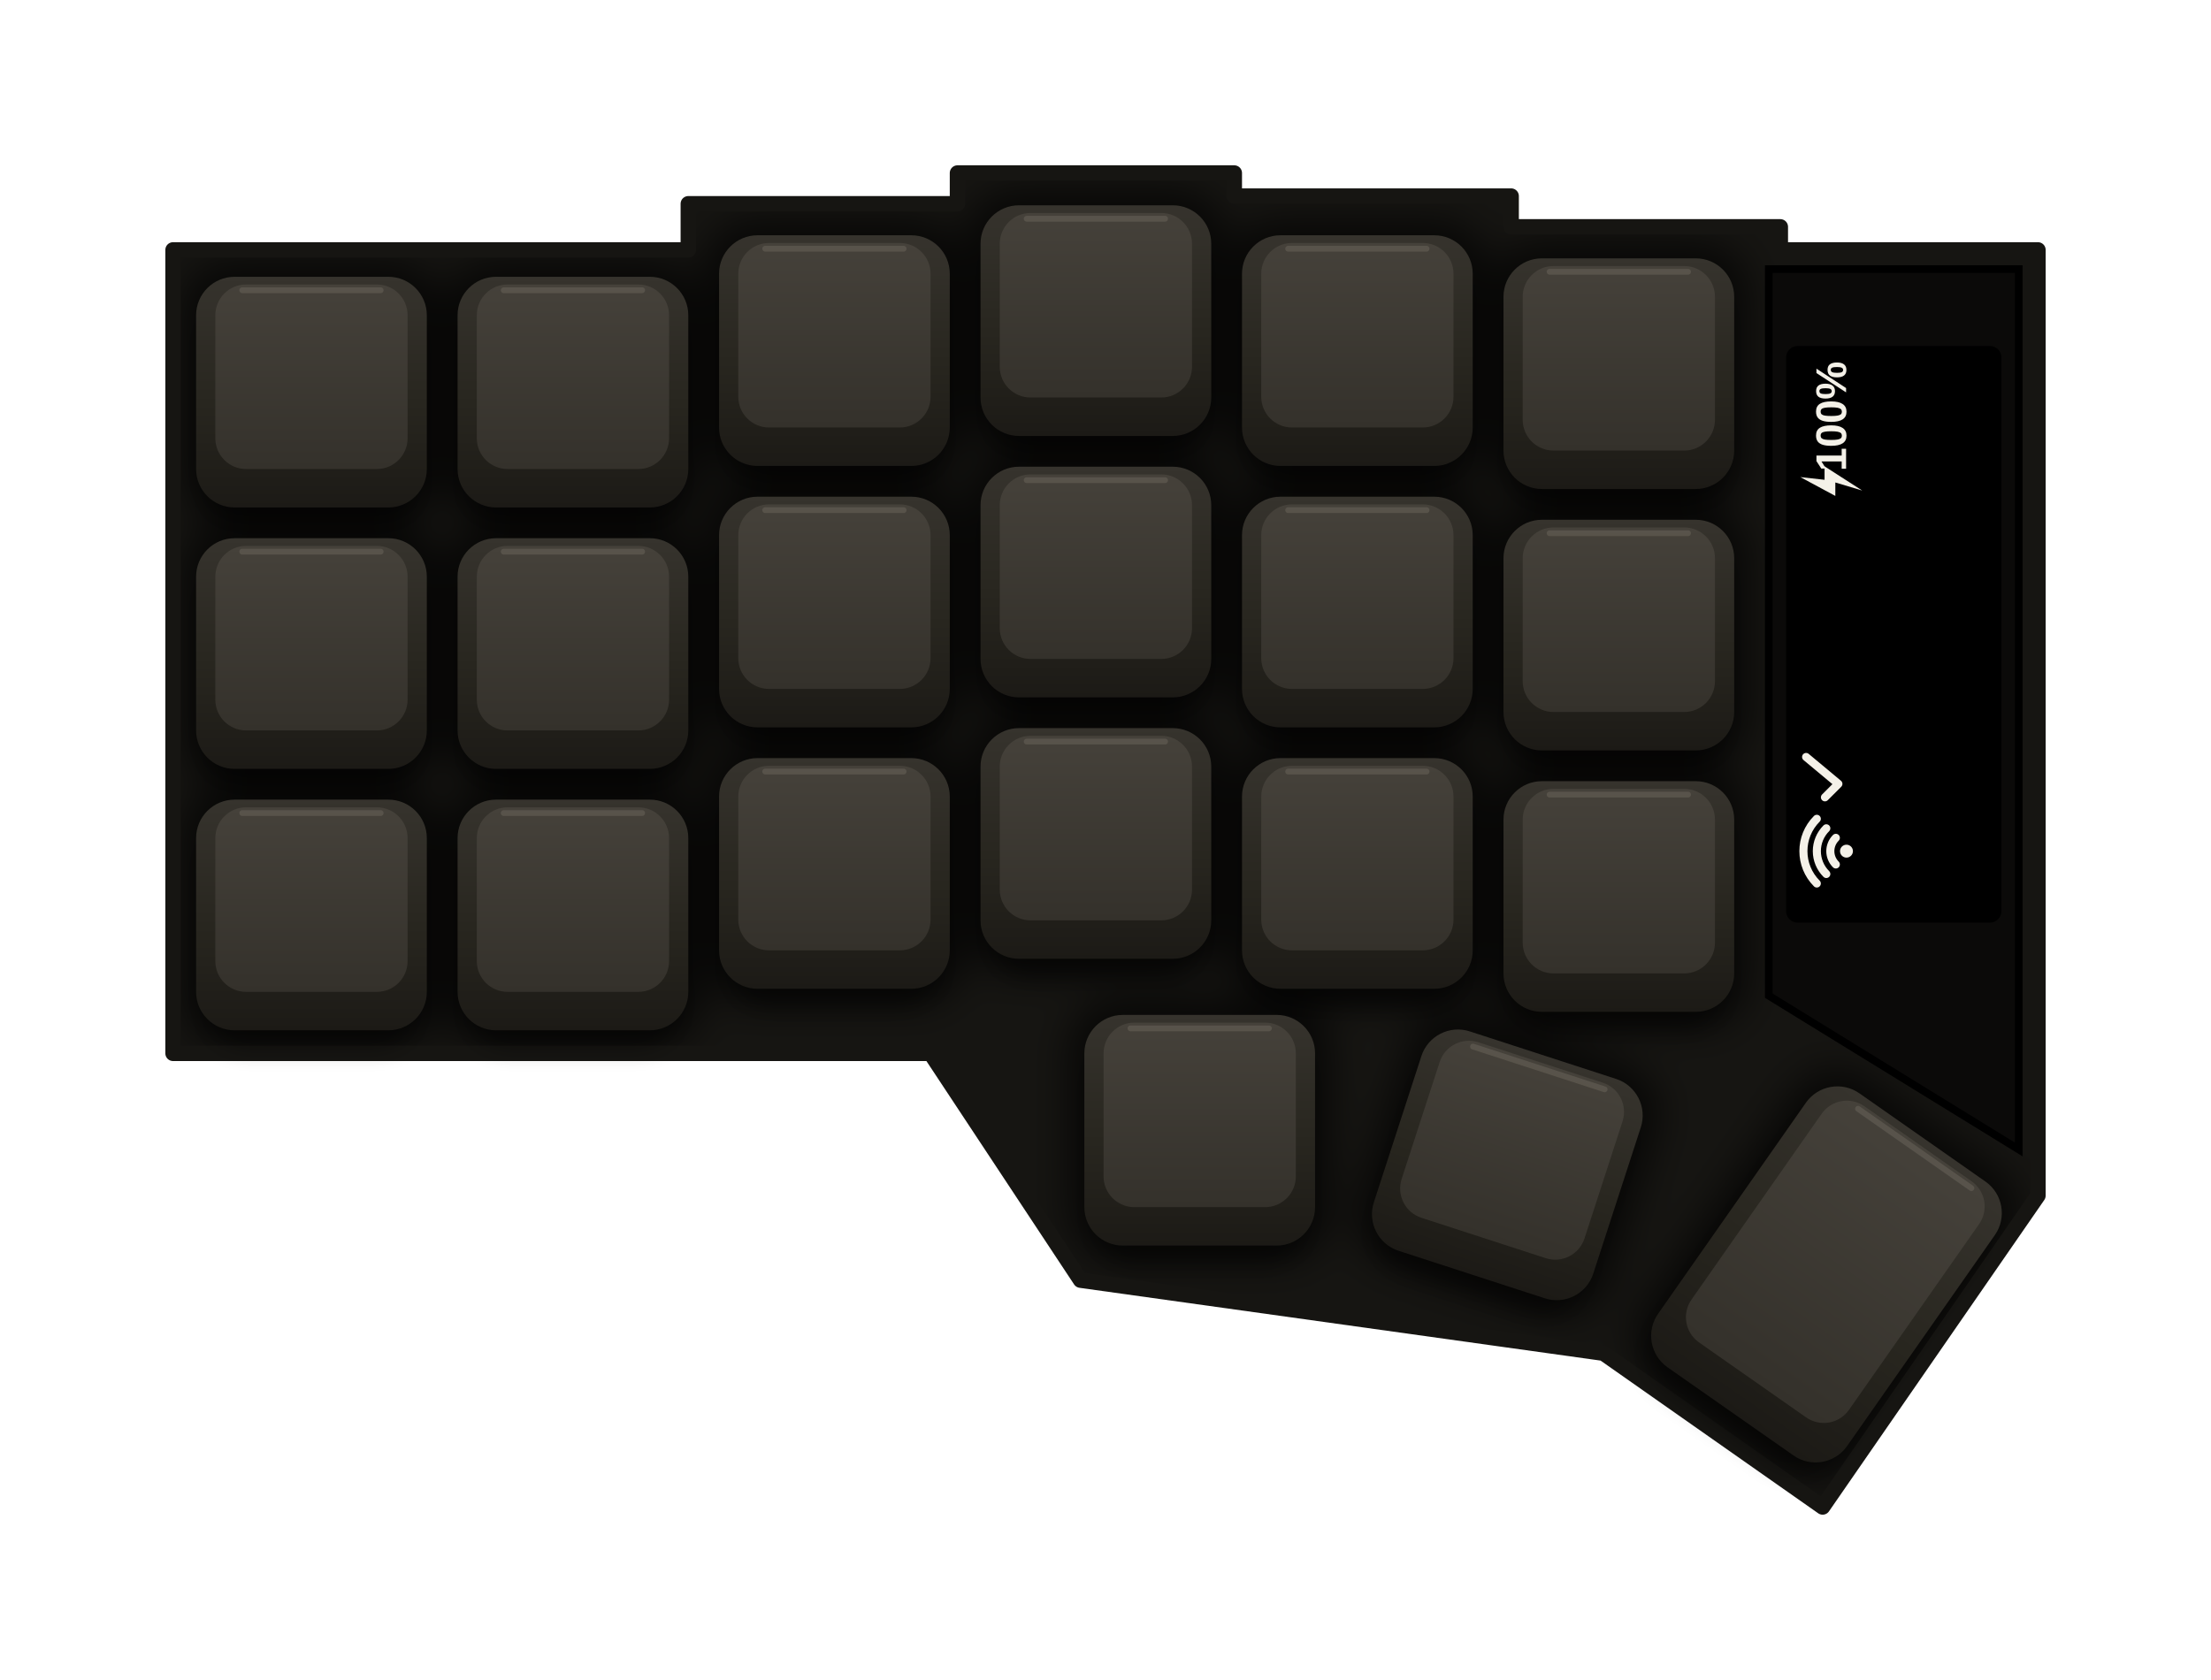
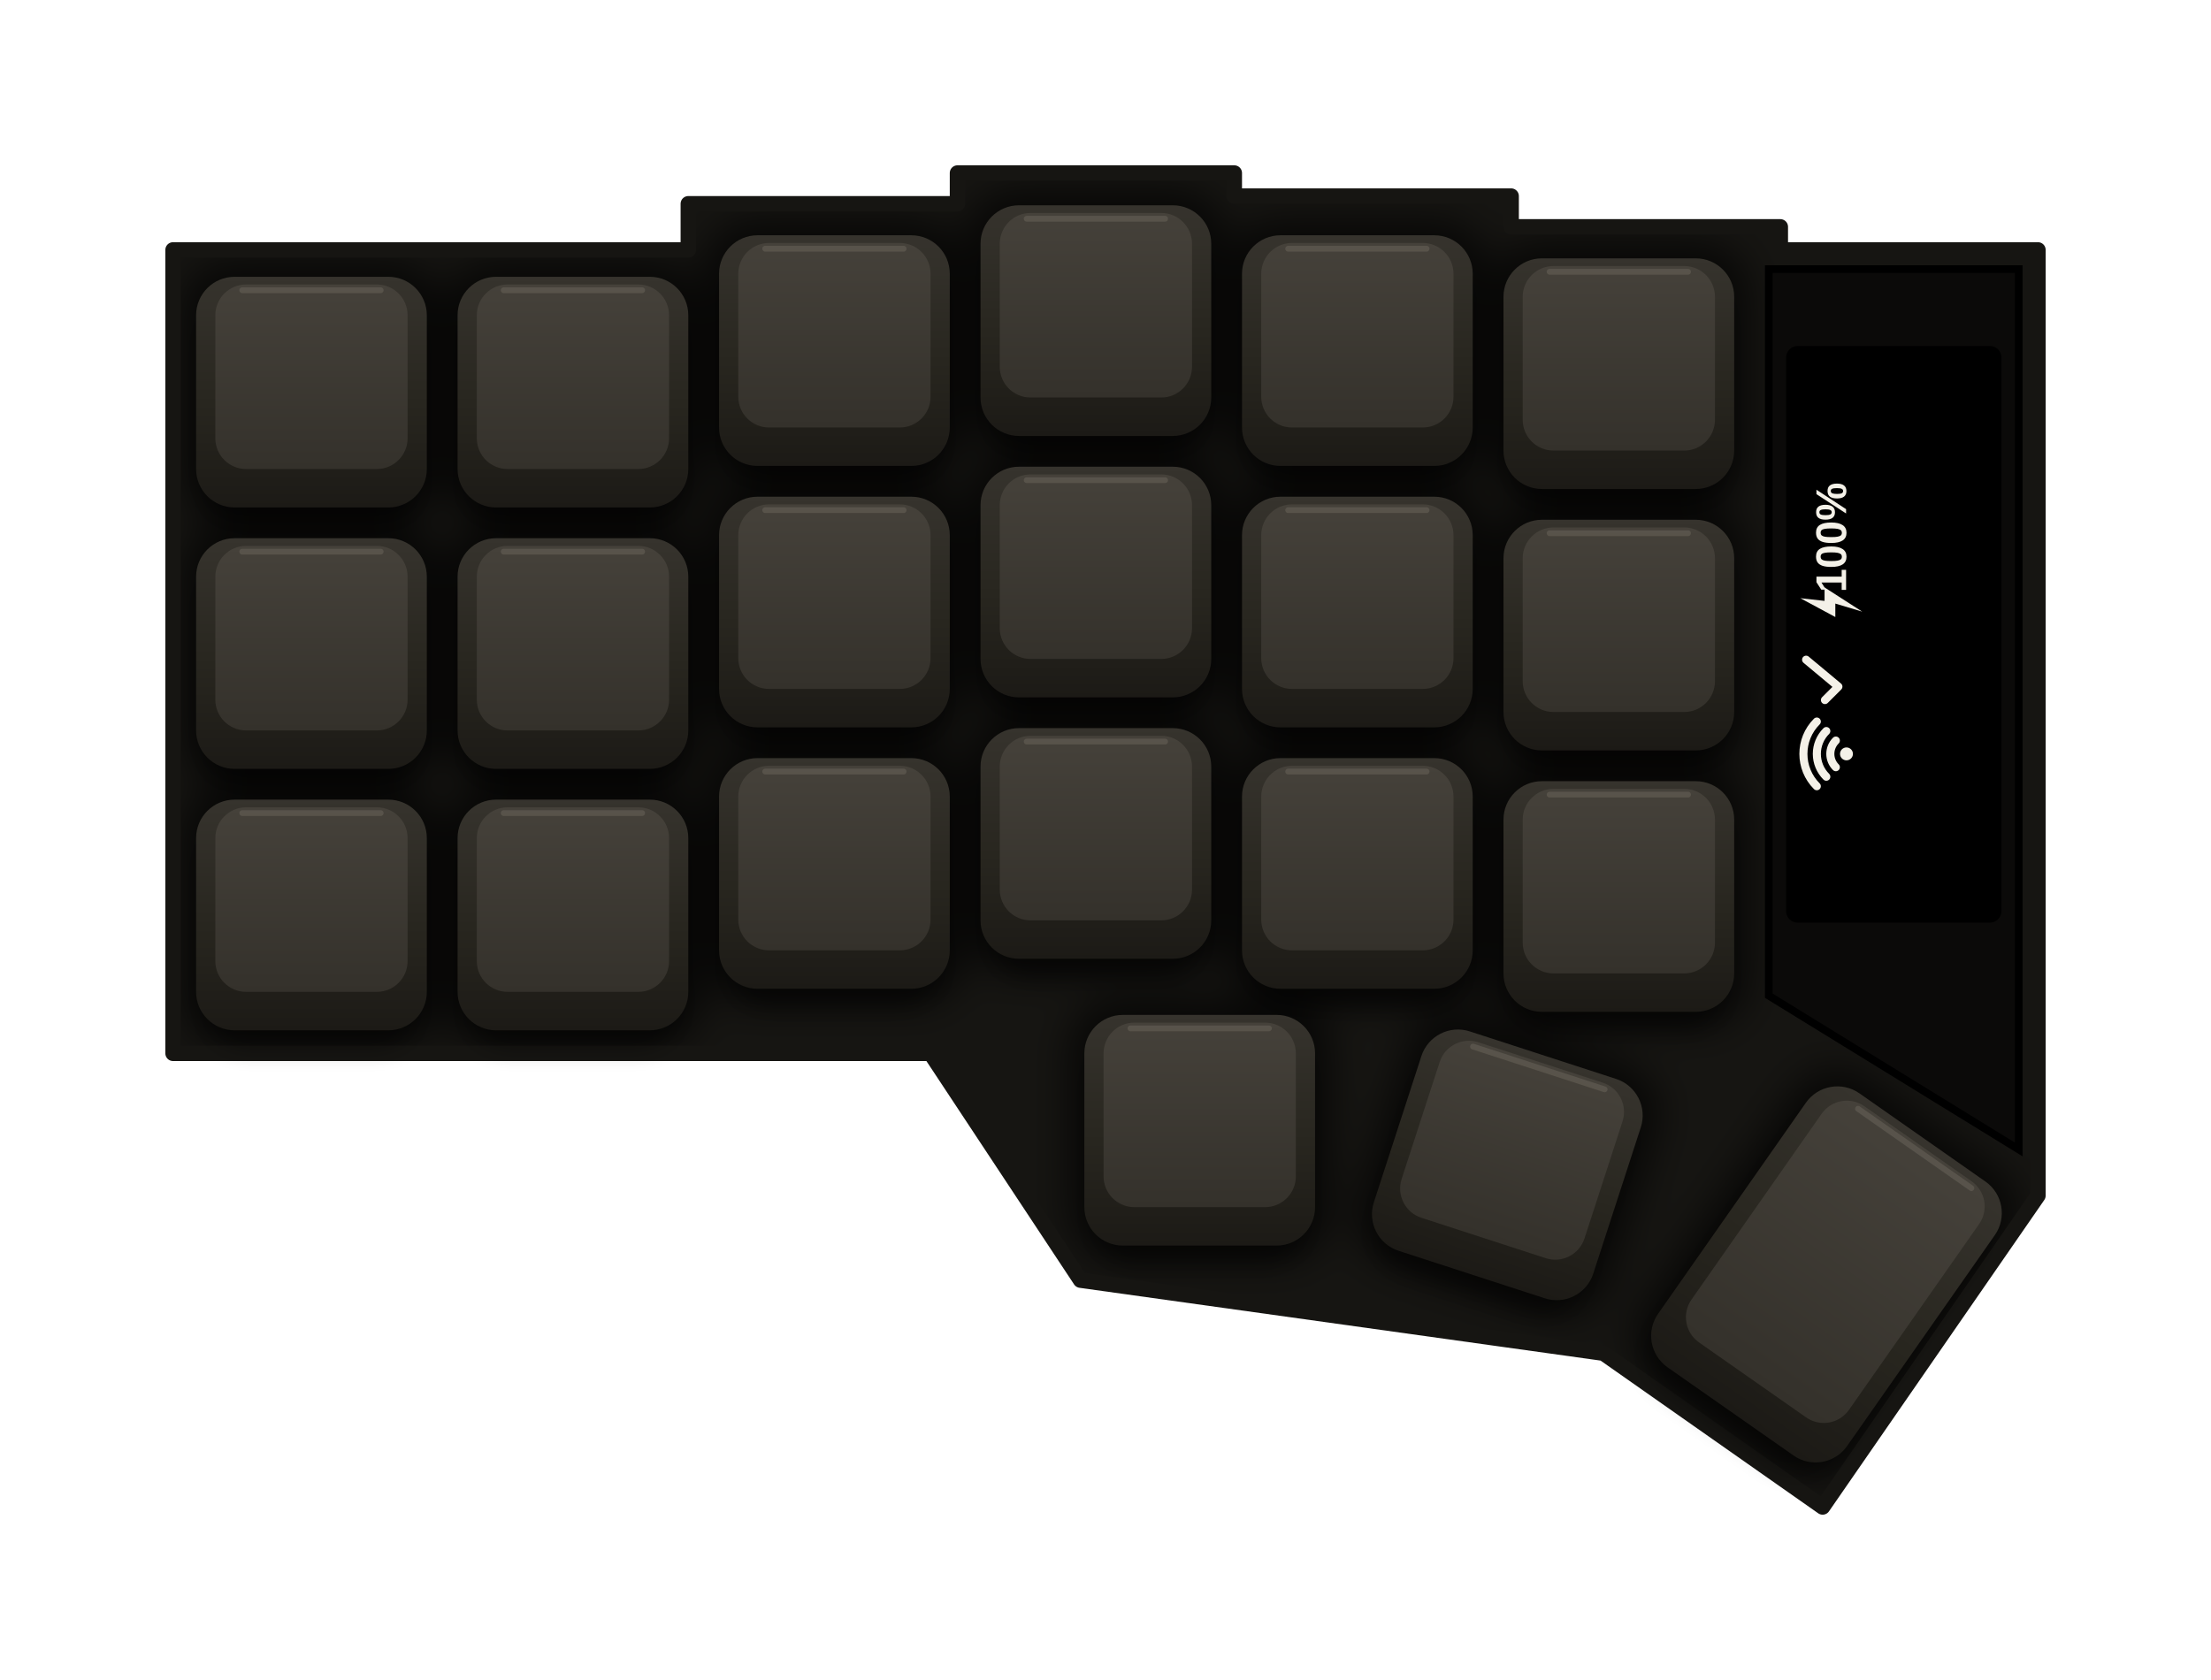
<svg xmlns="http://www.w3.org/2000/svg" viewBox="0 0 575 437" width="575" height="437">
  <defs>
    <linearGradient id="falda" x1="0" y1="0" x2="0" y2="1">
      <stop offset="0" stop-color="#36332d" />
      <stop offset="0.55" stop-color="#28261f" />
      <stop offset="1" stop-color="#1c1a16" />
    </linearGradient>
    <linearGradient id="cara" x1="0" y1="0" x2="0" y2="1">
      <stop offset="0" stop-color="#45413a" />
      <stop offset="1" stop-color="#34312b" />
    </linearGradient>
    <filter id="luz" x="-20%" y="-20%" width="140%" height="140%">
      <feGaussianBlur stdDeviation="5" />
    </filter>
    <filter id="sombra" x="-10%" y="-10%" width="120%" height="120%">
      <feGaussianBlur stdDeviation="3" />
    </filter>
    <clipPath id="dentro-placa">
      <polygon points="198,93 270,93 270,99 342,99 342,107 412,107 412,113 479,113 479,359 423,440 366,400 230,381 191,322 -6,322 -6,113 128,113 128,101 198,101" />
    </clipPath>
    <filter id="brillo" x="-60%" y="-60%" width="220%" height="220%">
      <feGaussianBlur stdDeviation="10" />
    </filter>
  </defs>
  <g transform="translate(51 -48)">
    <polygon points="198,93 270,93 270,99 342,99 342,107 412,107 412,113 479,113 479,359 423,440 366,400 230,381 191,322 -6,322 -6,113 128,113 128,101 198,101" fill="#161512" />
    <g clip-path="url(#dentro-placa)">
      <g opacity="0.65" filter="url(#luz)">
        <rect x="336" y="111.2" width="68" height="68" rx="13">
          <animate attributeName="fill" values="#e61919;#e6e619;#19e619;#19e6e6;#1919e6;#e619e6;#e61919" dur="6s" begin="-1.35s" repeatCount="indefinite" />
        </rect>
        <rect x="268" y="105.2" width="68" height="68" rx="13">
          <animate attributeName="fill" values="#e61919;#e6e619;#19e619;#19e6e6;#1919e6;#e619e6;#e61919" dur="6s" begin="-2.19s" repeatCount="indefinite" />
        </rect>
        <rect x="200" y="97.4" width="68" height="68" rx="13">
          <animate attributeName="fill" values="#e61919;#e6e619;#19e619;#19e6e6;#1919e6;#e619e6;#e61919" dur="6s" begin="-3.03s" repeatCount="indefinite" />
        </rect>
        <rect x="132" y="105.2" width="68" height="68" rx="13">
          <animate attributeName="fill" values="#e61919;#e6e619;#19e619;#19e6e6;#1919e6;#e619e6;#e61919" dur="6s" begin="-3.87s" repeatCount="indefinite" />
        </rect>
        <rect x="64" y="116" width="68" height="68" rx="13">
          <animate attributeName="fill" values="#e61919;#e6e619;#19e619;#19e6e6;#1919e6;#e619e6;#e61919" dur="6s" begin="-4.71s" repeatCount="indefinite" />
        </rect>
        <rect x="-4" y="116" width="68" height="68" rx="13">
          <animate attributeName="fill" values="#e61919;#e6e619;#19e619;#19e6e6;#1919e6;#e619e6;#e61919" dur="6s" begin="-5.55s" repeatCount="indefinite" />
        </rect>
        <rect x="336" y="179.2" width="68" height="68" rx="13">
          <animate attributeName="fill" values="#e61919;#e6e619;#19e619;#19e6e6;#1919e6;#e619e6;#e61919" dur="6s" begin="-1.35s" repeatCount="indefinite" />
        </rect>
        <rect x="268" y="173.2" width="68" height="68" rx="13">
          <animate attributeName="fill" values="#e61919;#e6e619;#19e619;#19e6e6;#1919e6;#e619e6;#e61919" dur="6s" begin="-2.19s" repeatCount="indefinite" />
        </rect>
        <rect x="200" y="165.4" width="68" height="68" rx="13">
          <animate attributeName="fill" values="#e61919;#e6e619;#19e619;#19e6e6;#1919e6;#e619e6;#e61919" dur="6s" begin="-3.03s" repeatCount="indefinite" />
        </rect>
        <rect x="132" y="173.2" width="68" height="68" rx="13">
          <animate attributeName="fill" values="#e61919;#e6e619;#19e619;#19e6e6;#1919e6;#e619e6;#e61919" dur="6s" begin="-3.87s" repeatCount="indefinite" />
        </rect>
        <rect x="64" y="184" width="68" height="68" rx="13">
          <animate attributeName="fill" values="#e61919;#e6e619;#19e619;#19e6e6;#1919e6;#e619e6;#e61919" dur="6s" begin="-4.71s" repeatCount="indefinite" />
        </rect>
        <rect x="-4" y="184" width="68" height="68" rx="13">
          <animate attributeName="fill" values="#e61919;#e6e619;#19e619;#19e6e6;#1919e6;#e619e6;#e61919" dur="6s" begin="-5.55s" repeatCount="indefinite" />
        </rect>
        <rect x="336" y="247.2" width="68" height="68" rx="13">
          <animate attributeName="fill" values="#e61919;#e6e619;#19e619;#19e6e6;#1919e6;#e619e6;#e61919" dur="6s" begin="-1.35s" repeatCount="indefinite" />
        </rect>
        <rect x="268" y="241.2" width="68" height="68" rx="13">
          <animate attributeName="fill" values="#e61919;#e6e619;#19e619;#19e6e6;#1919e6;#e619e6;#e61919" dur="6s" begin="-2.19s" repeatCount="indefinite" />
        </rect>
        <rect x="200" y="233.4" width="68" height="68" rx="13">
          <animate attributeName="fill" values="#e61919;#e6e619;#19e619;#19e6e6;#1919e6;#e619e6;#e61919" dur="6s" begin="-3.03s" repeatCount="indefinite" />
        </rect>
        <rect x="132" y="241.2" width="68" height="68" rx="13">
          <animate attributeName="fill" values="#e61919;#e6e619;#19e619;#19e6e6;#1919e6;#e619e6;#e61919" dur="6s" begin="-3.87s" repeatCount="indefinite" />
        </rect>
        <rect x="64" y="252" width="68" height="68" rx="13">
          <animate attributeName="fill" values="#e61919;#e6e619;#19e619;#19e6e6;#1919e6;#e619e6;#e61919" dur="6s" begin="-4.71s" repeatCount="indefinite" />
        </rect>
        <rect x="-4" y="252" width="68" height="68" rx="13">
          <animate attributeName="fill" values="#e61919;#e6e619;#19e619;#19e6e6;#1919e6;#e619e6;#e61919" dur="6s" begin="-5.55s" repeatCount="indefinite" />
        </rect>
        <g transform="rotate(35.00 424 379.5)">
          <rect x="390" y="332" width="68" height="95" rx="13">
            <animate attributeName="fill" values="#e61919;#e6e619;#19e619;#19e6e6;#1919e6;#e619e6;#e61919" dur="6s" begin="-0.68s" repeatCount="indefinite" />
          </rect>
        </g>
        <g transform="rotate(18.00 341 351)">
          <rect x="307" y="317" width="68" height="68" rx="13">
            <animate attributeName="fill" values="#e61919;#e6e619;#19e619;#19e6e6;#1919e6;#e619e6;#e61919" dur="6s" begin="-1.71s" repeatCount="indefinite" />
          </rect>
        </g>
        <rect x="227" y="308" width="68" height="68" rx="13">
          <animate attributeName="fill" values="#e61919;#e6e619;#19e619;#19e6e6;#1919e6;#e619e6;#e61919" dur="6s" begin="-2.70s" repeatCount="indefinite" />
        </rect>
      </g>
    </g>
    <polygon points="198,93 270,93 270,99 342,99 342,107 412,107 412,113 479,113 479,359 423,440 366,400 230,381 191,322 -6,322 -6,113 128,113 128,101 198,101" fill="none" stroke="#161512" stroke-width="4" stroke-linejoin="round" />
    <g fill="#000" opacity="0.45" filter="url(#sombra)">
      <rect x="342" y="121.2" width="56" height="58" rx="11" />
      <rect x="274" y="115.2" width="56" height="58" rx="11" />
      <rect x="206" y="107.4" width="56" height="58" rx="11" />
      <rect x="138" y="115.2" width="56" height="58" rx="11" />
      <rect x="70" y="126" width="56" height="58" rx="11" />
      <rect x="2" y="126" width="56" height="58" rx="11" />
      <rect x="342" y="189.2" width="56" height="58" rx="11" />
      <rect x="274" y="183.2" width="56" height="58" rx="11" />
      <rect x="206" y="175.4" width="56" height="58" rx="11" />
      <rect x="138" y="183.2" width="56" height="58" rx="11" />
      <rect x="70" y="194" width="56" height="58" rx="11" />
      <rect x="2" y="194" width="56" height="58" rx="11" />
      <rect x="342" y="257.2" width="56" height="58" rx="11" />
      <rect x="274" y="251.2" width="56" height="58" rx="11" />
      <rect x="206" y="243.4" width="56" height="58" rx="11" />
      <rect x="138" y="251.2" width="56" height="58" rx="11" />
      <rect x="70" y="262" width="56" height="58" rx="11" />
      <rect x="2" y="262" width="56" height="58" rx="11" />
      <g transform="rotate(35.00 424 379.5)">
        <rect x="396" y="342" width="56" height="85" rx="11" />
      </g>
      <g transform="rotate(18.00 341 351)">
        <rect x="313" y="327" width="56" height="58" rx="11" />
      </g>
      <rect x="233" y="318" width="56" height="58" rx="11" />
    </g>
    <rect x="340" y="115.2" width="60" height="60" rx="10" fill="url(#falda)" />
    <rect x="345" y="117.2" width="50" height="48" rx="8" fill="url(#cara)" />
    <path d="M352 118.7 H388" stroke="#6b665b" stroke-width="1.5" stroke-linecap="round" opacity="0.5" />
    <rect x="272" y="109.2" width="60" height="60" rx="10" fill="url(#falda)" />
    <rect x="277" y="111.2" width="50" height="48" rx="8" fill="url(#cara)" />
    <path d="M284 112.7 H320" stroke="#6b665b" stroke-width="1.5" stroke-linecap="round" opacity="0.5" />
    <rect x="204" y="101.4" width="60" height="60" rx="10" fill="url(#falda)" />
    <rect x="209" y="103.4" width="50" height="48" rx="8" fill="url(#cara)" />
    <path d="M216 104.9 H252" stroke="#6b665b" stroke-width="1.5" stroke-linecap="round" opacity="0.5" />
    <rect x="136" y="109.2" width="60" height="60" rx="10" fill="url(#falda)" />
    <rect x="141" y="111.2" width="50" height="48" rx="8" fill="url(#cara)" />
    <path d="M148 112.7 H184" stroke="#6b665b" stroke-width="1.5" stroke-linecap="round" opacity="0.5" />
    <rect x="68" y="120" width="60" height="60" rx="10" fill="url(#falda)" />
    <rect x="73" y="122" width="50" height="48" rx="8" fill="url(#cara)" />
    <path d="M80 123.5 H116" stroke="#6b665b" stroke-width="1.5" stroke-linecap="round" opacity="0.5" />
    <rect x="0" y="120" width="60" height="60" rx="10" fill="url(#falda)" />
    <rect x="5" y="122" width="50" height="48" rx="8" fill="url(#cara)" />
    <path d="M12 123.5 H48" stroke="#6b665b" stroke-width="1.5" stroke-linecap="round" opacity="0.5" />
    <rect x="340" y="183.2" width="60" height="60" rx="10" fill="url(#falda)" />
    <rect x="345" y="185.2" width="50" height="48" rx="8" fill="url(#cara)" />
    <path d="M352 186.7 H388" stroke="#6b665b" stroke-width="1.5" stroke-linecap="round" opacity="0.5" />
    <rect x="272" y="177.2" width="60" height="60" rx="10" fill="url(#falda)" />
    <rect x="277" y="179.2" width="50" height="48" rx="8" fill="url(#cara)" />
    <path d="M284 180.7 H320" stroke="#6b665b" stroke-width="1.5" stroke-linecap="round" opacity="0.5" />
    <rect x="204" y="169.4" width="60" height="60" rx="10" fill="url(#falda)" />
    <rect x="209" y="171.4" width="50" height="48" rx="8" fill="url(#cara)" />
    <path d="M216 172.9 H252" stroke="#6b665b" stroke-width="1.5" stroke-linecap="round" opacity="0.5" />
    <rect x="136" y="177.2" width="60" height="60" rx="10" fill="url(#falda)" />
    <rect x="141" y="179.2" width="50" height="48" rx="8" fill="url(#cara)" />
    <path d="M148 180.7 H184" stroke="#6b665b" stroke-width="1.5" stroke-linecap="round" opacity="0.5" />
    <rect x="68" y="188" width="60" height="60" rx="10" fill="url(#falda)" />
    <rect x="73" y="190" width="50" height="48" rx="8" fill="url(#cara)" />
    <path d="M80 191.5 H116" stroke="#6b665b" stroke-width="1.5" stroke-linecap="round" opacity="0.5" />
    <rect x="0" y="188" width="60" height="60" rx="10" fill="url(#falda)" />
    <rect x="5" y="190" width="50" height="48" rx="8" fill="url(#cara)" />
    <path d="M12 191.5 H48" stroke="#6b665b" stroke-width="1.5" stroke-linecap="round" opacity="0.5" />
    <rect x="340" y="251.2" width="60" height="60" rx="10" fill="url(#falda)" />
    <rect x="345" y="253.2" width="50" height="48" rx="8" fill="url(#cara)" />
    <path d="M352 254.7 H388" stroke="#6b665b" stroke-width="1.5" stroke-linecap="round" opacity="0.5" />
    <rect x="272" y="245.2" width="60" height="60" rx="10" fill="url(#falda)" />
    <rect x="277" y="247.2" width="50" height="48" rx="8" fill="url(#cara)" />
    <path d="M284 248.7 H320" stroke="#6b665b" stroke-width="1.5" stroke-linecap="round" opacity="0.5" />
    <rect x="204" y="237.4" width="60" height="60" rx="10" fill="url(#falda)" />
    <rect x="209" y="239.4" width="50" height="48" rx="8" fill="url(#cara)" />
    <path d="M216 240.9 H252" stroke="#6b665b" stroke-width="1.5" stroke-linecap="round" opacity="0.5" />
    <rect x="136" y="245.2" width="60" height="60" rx="10" fill="url(#falda)" />
    <rect x="141" y="247.2" width="50" height="48" rx="8" fill="url(#cara)" />
    <path d="M148 248.7 H184" stroke="#6b665b" stroke-width="1.5" stroke-linecap="round" opacity="0.5" />
    <rect x="68" y="256" width="60" height="60" rx="10" fill="url(#falda)" />
    <rect x="73" y="258" width="50" height="48" rx="8" fill="url(#cara)" />
    <path d="M80 259.5 H116" stroke="#6b665b" stroke-width="1.5" stroke-linecap="round" opacity="0.5" />
    <rect x="0" y="256" width="60" height="60" rx="10" fill="url(#falda)" />
    <rect x="5" y="258" width="50" height="48" rx="8" fill="url(#cara)" />
    <path d="M12 259.5 H48" stroke="#6b665b" stroke-width="1.5" stroke-linecap="round" opacity="0.5" />
    <g transform="rotate(35.00 424 379.5)">
      <rect x="394" y="336" width="60" height="87" rx="10" fill="url(#falda)" />
      <rect x="399" y="338" width="50" height="75" rx="8" fill="url(#cara)" />
      <path d="M406 339.5 H442" stroke="#6b665b" stroke-width="1.5" stroke-linecap="round" opacity="0.5" />
    </g>
    <g transform="rotate(18.00 341 351)">
      <rect x="311" y="321" width="60" height="60" rx="10" fill="url(#falda)" />
      <rect x="316" y="323" width="50" height="48" rx="8" fill="url(#cara)" />
      <path d="M323 324.5 H359" stroke="#6b665b" stroke-width="1.5" stroke-linecap="round" opacity="0.5" />
    </g>
    <rect x="231" y="312" width="60" height="60" rx="10" fill="url(#falda)" />
    <rect x="236" y="314" width="50" height="48" rx="8" fill="url(#cara)" />
    <path d="M243 315.5 H279" stroke="#6b665b" stroke-width="1.5" stroke-linecap="round" opacity="0.5" />
    <polygon points="409,118 474,118 474,347 409,307" fill="#0b0a09" stroke="#000" stroke-width="2" />
    <g transform="matrix(0 -1 1 0 413.5 288)">
      <rect x="0" y="0" width="150" height="56" rx="3" fill="#000" />
-       <g transform="translate(6 -6) scale(0.7)">
+       <g transform="translate(31.3 -6) scale(0.7)">
        <circle cx="18" cy="31" r="2.4" fill="#f4f1e8" />
        <path d="M13.05 27.05 A7 7 0 0 1 22.95 27.05" fill="none" stroke="#f4f1e8" stroke-width="3" stroke-linecap="round" />
        <path d="M9.51 23.51 A12 12 0 0 1 26.49 23.51" fill="none" stroke="#f4f1e8" stroke-width="3" stroke-linecap="round" />
        <path d="M5.98 19.98 A17 17 0 0 1 30.02 19.98" fill="none" stroke="#f4f1e8" stroke-width="3" stroke-linecap="round" />
        <path d="M38 23 L43 28 L53 16" fill="none" stroke="#f4f1e8" stroke-width="3" stroke-linecap="round" stroke-linejoin="round" />
      </g>
-       <g transform="translate(45.2 -4) scale(0.7)">
+       <g transform="translate(13.7 -4) scale(0.7)">
        <path d="M101 11 L94 24 H99 L96 34 L105 20 H100 Z" fill="#f4f1e8" />
        <text x="144" y="28" text-anchor="end" font-family="Montserrat, Arial, Helvetica, sans-serif" font-weight="bold" font-size="16" fill="#f4f1e8">100%</text>
      </g>
    </g>
  </g>
</svg>
